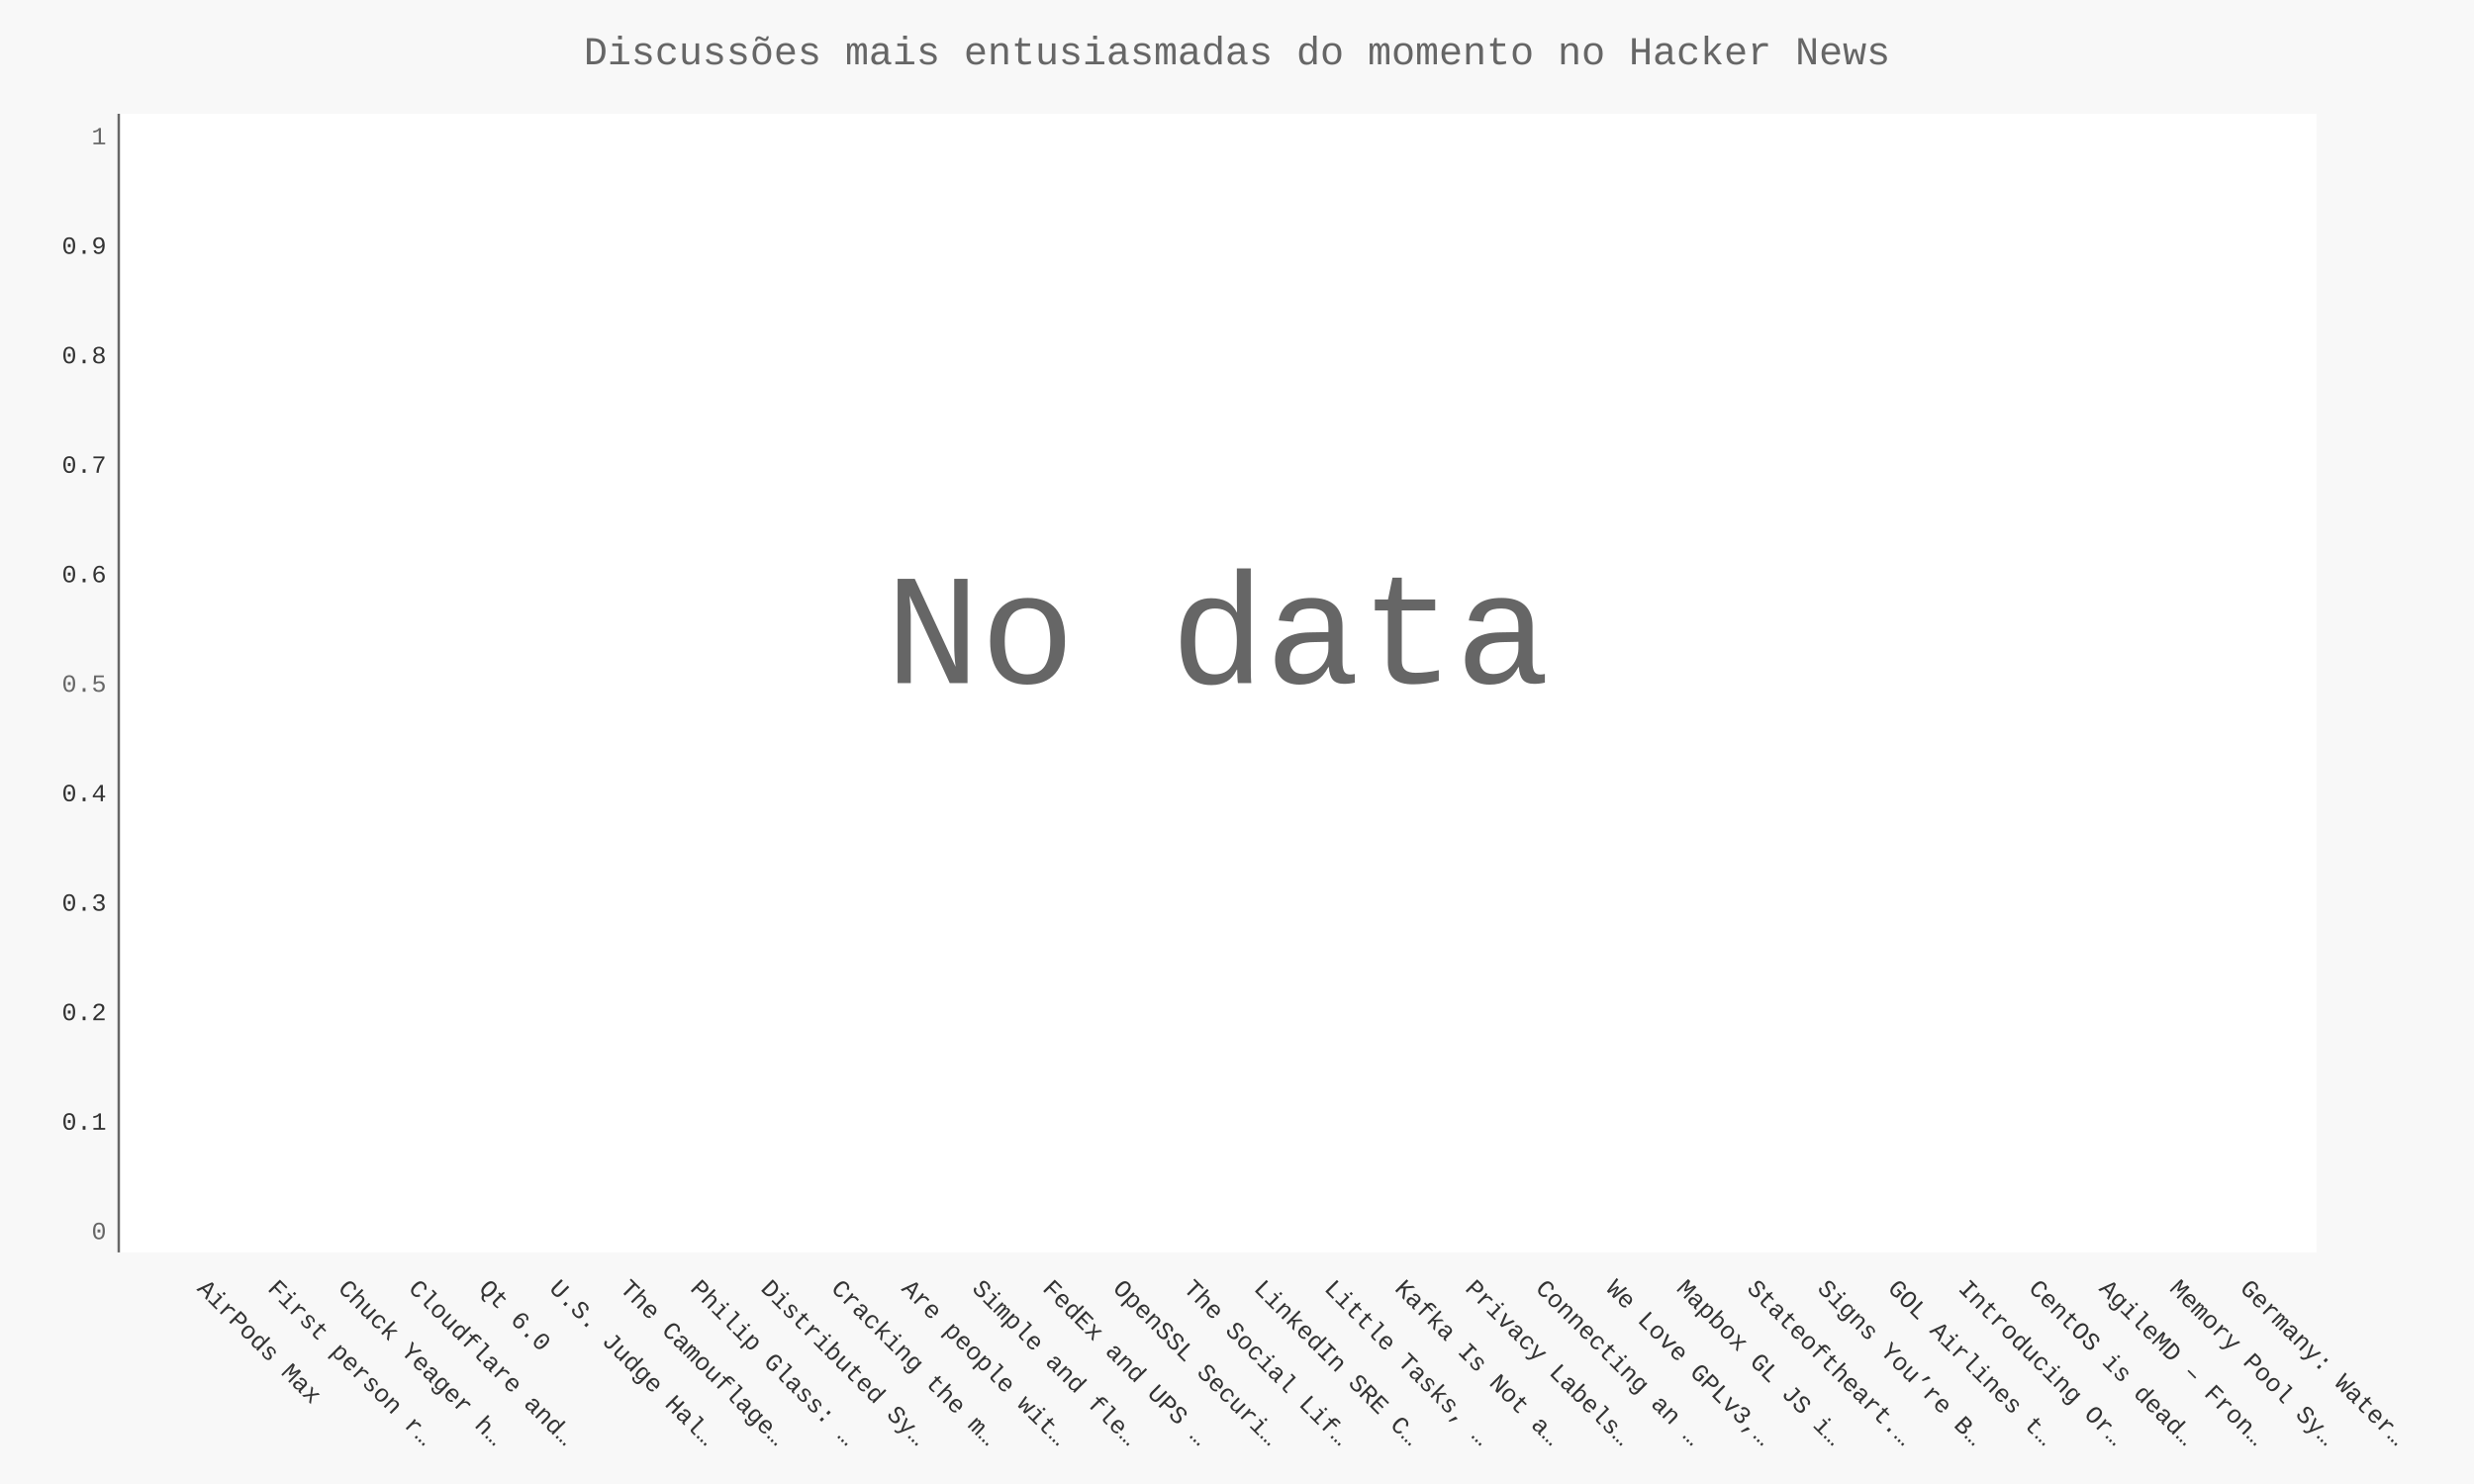
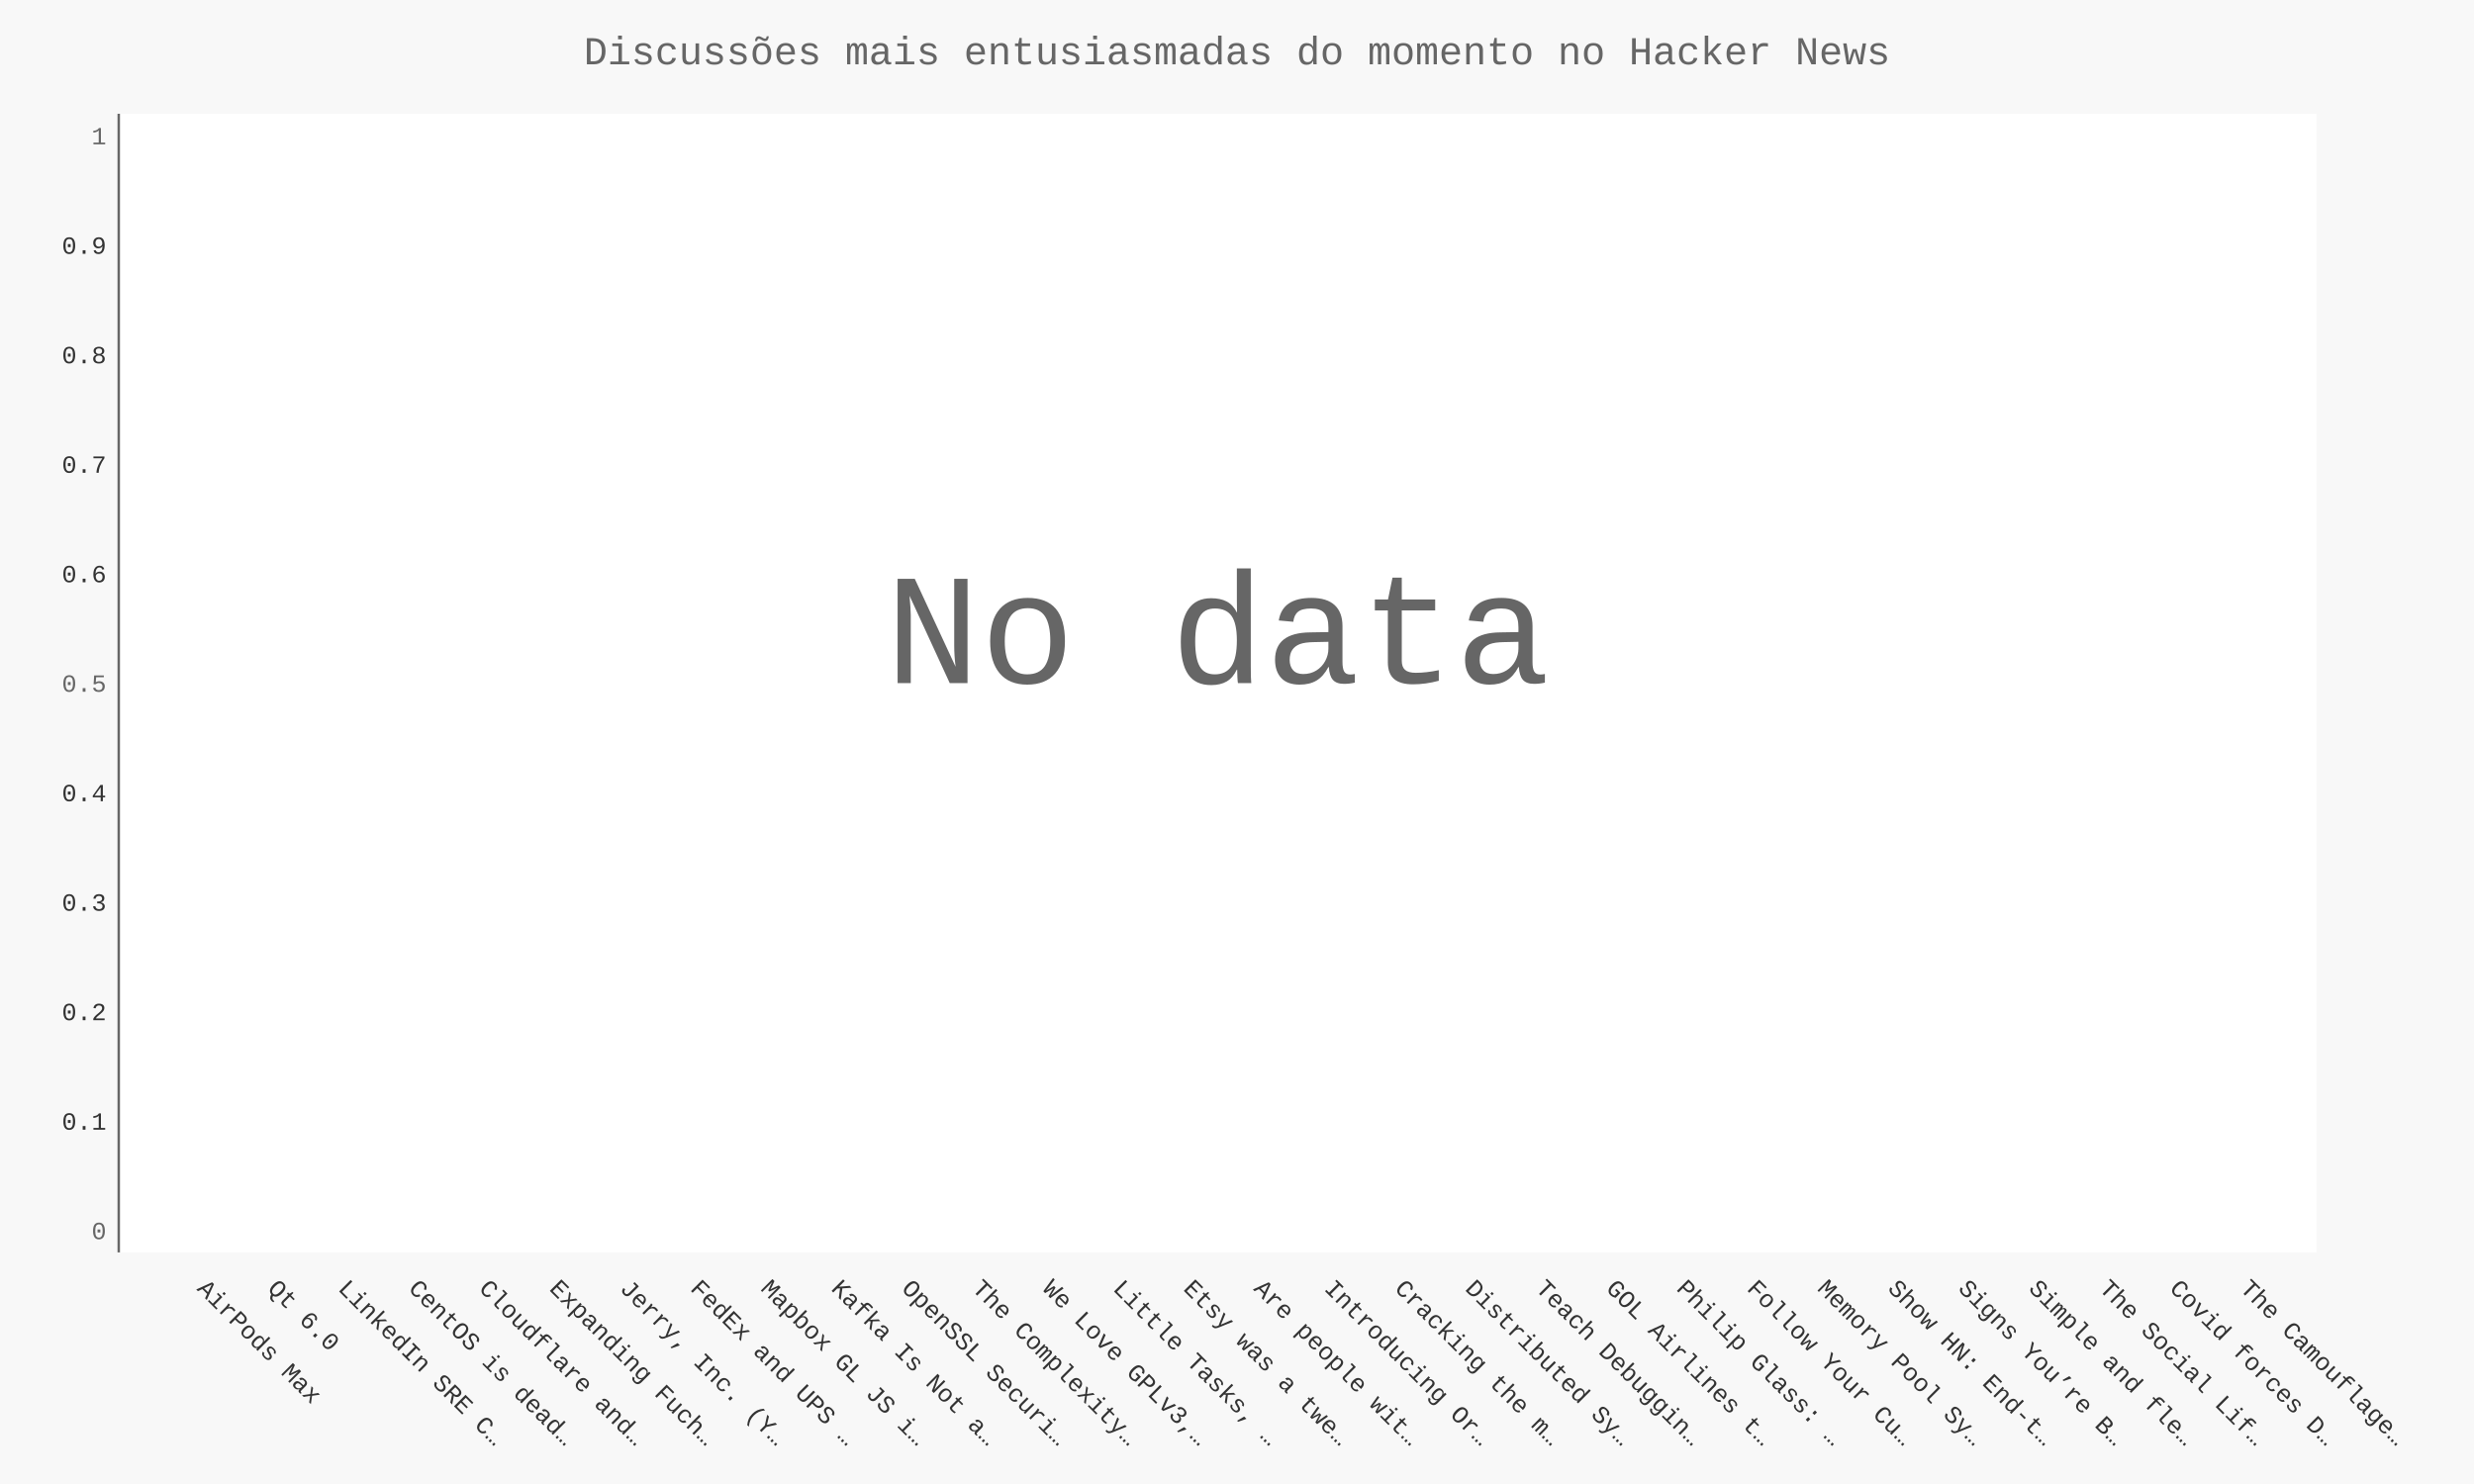
- <svg xmlns="http://www.w3.org/2000/svg" id="chart-7befd4c0-b747-45bf-85d7-45633dc400b2" class="pygal-chart" viewBox="0 0 1000 600">
+ <svg xmlns="http://www.w3.org/2000/svg" id="chart-93dcfb09-426a-442d-ae58-63395e63d55a" class="pygal-chart" viewBox="0 0 1000 600">
  <defs>
-     <style type="text/css">#chart-7befd4c0-b747-45bf-85d7-45633dc400b2{-webkit-user-select:none;-webkit-font-smoothing:antialiased;font-family:Consolas,"Liberation Mono",Menlo,Courier,monospace}#chart-7befd4c0-b747-45bf-85d7-45633dc400b2 .title{font-family:Consolas,"Liberation Mono",Menlo,Courier,monospace;font-size:16px}#chart-7befd4c0-b747-45bf-85d7-45633dc400b2 .legends .legend text{font-family:Consolas,"Liberation Mono",Menlo,Courier,monospace;font-size:14px}#chart-7befd4c0-b747-45bf-85d7-45633dc400b2 .axis text{font-family:Consolas,"Liberation Mono",Menlo,Courier,monospace;font-size:10px}#chart-7befd4c0-b747-45bf-85d7-45633dc400b2 .axis text.major{font-family:Consolas,"Liberation Mono",Menlo,Courier,monospace;font-size:10px}#chart-7befd4c0-b747-45bf-85d7-45633dc400b2 .text-overlay text.value{font-family:Consolas,"Liberation Mono",Menlo,Courier,monospace;font-size:16px}#chart-7befd4c0-b747-45bf-85d7-45633dc400b2 .text-overlay text.label{font-family:Consolas,"Liberation Mono",Menlo,Courier,monospace;font-size:10px}#chart-7befd4c0-b747-45bf-85d7-45633dc400b2 .tooltip{font-family:Consolas,"Liberation Mono",Menlo,Courier,monospace;font-size:14px}#chart-7befd4c0-b747-45bf-85d7-45633dc400b2 text.no_data{font-family:Consolas,"Liberation Mono",Menlo,Courier,monospace;font-size:64px}
- #chart-7befd4c0-b747-45bf-85d7-45633dc400b2{background-color:#f8f8f8}#chart-7befd4c0-b747-45bf-85d7-45633dc400b2 path,#chart-7befd4c0-b747-45bf-85d7-45633dc400b2 line,#chart-7befd4c0-b747-45bf-85d7-45633dc400b2 rect,#chart-7befd4c0-b747-45bf-85d7-45633dc400b2 circle{-webkit-transition:250ms ease-in;-moz-transition:250ms ease-in;transition:250ms ease-in}#chart-7befd4c0-b747-45bf-85d7-45633dc400b2 .graph &gt; .background{fill:#f8f8f8}#chart-7befd4c0-b747-45bf-85d7-45633dc400b2 .plot &gt; .background{fill:#ffffff}#chart-7befd4c0-b747-45bf-85d7-45633dc400b2 .graph{fill:#333}#chart-7befd4c0-b747-45bf-85d7-45633dc400b2 text.no_data{fill:#666}#chart-7befd4c0-b747-45bf-85d7-45633dc400b2 .title{fill:#666}#chart-7befd4c0-b747-45bf-85d7-45633dc400b2 .legends .legend text{fill:#333}#chart-7befd4c0-b747-45bf-85d7-45633dc400b2 .legends .legend:hover text{fill:#666}#chart-7befd4c0-b747-45bf-85d7-45633dc400b2 .axis .line{stroke:#666}#chart-7befd4c0-b747-45bf-85d7-45633dc400b2 .axis .guide.line{stroke:rgba(0,0,0,0.5)}#chart-7befd4c0-b747-45bf-85d7-45633dc400b2 .axis .major.line{stroke:#333}#chart-7befd4c0-b747-45bf-85d7-45633dc400b2 .axis text.major{fill:#666}#chart-7befd4c0-b747-45bf-85d7-45633dc400b2 .axis.y .guides:hover .guide.line,#chart-7befd4c0-b747-45bf-85d7-45633dc400b2 .line-graph .axis.x .guides:hover .guide.line,#chart-7befd4c0-b747-45bf-85d7-45633dc400b2 .stackedline-graph .axis.x .guides:hover .guide.line,#chart-7befd4c0-b747-45bf-85d7-45633dc400b2 .xy-graph .axis.x .guides:hover .guide.line{stroke:#666}#chart-7befd4c0-b747-45bf-85d7-45633dc400b2 .axis .guides:hover text{fill:#666}#chart-7befd4c0-b747-45bf-85d7-45633dc400b2 .reactive{fill-opacity:.5;stroke-opacity:.8}#chart-7befd4c0-b747-45bf-85d7-45633dc400b2 .ci{stroke:#333}#chart-7befd4c0-b747-45bf-85d7-45633dc400b2 .reactive.active,#chart-7befd4c0-b747-45bf-85d7-45633dc400b2 .active .reactive{fill-opacity:.9;stroke-opacity:.9;stroke-width:4}#chart-7befd4c0-b747-45bf-85d7-45633dc400b2 .ci .reactive.active{stroke-width:1.5}#chart-7befd4c0-b747-45bf-85d7-45633dc400b2 .series text{fill:#666}#chart-7befd4c0-b747-45bf-85d7-45633dc400b2 .tooltip rect{fill:#ffffff;stroke:#666;-webkit-transition:opacity 250ms ease-in;-moz-transition:opacity 250ms ease-in;transition:opacity 250ms ease-in}#chart-7befd4c0-b747-45bf-85d7-45633dc400b2 .tooltip .label{fill:#333}#chart-7befd4c0-b747-45bf-85d7-45633dc400b2 .tooltip .label{fill:#333}#chart-7befd4c0-b747-45bf-85d7-45633dc400b2 .tooltip .legend{font-size:.8em;fill:rgba(0,0,0,0.5)}#chart-7befd4c0-b747-45bf-85d7-45633dc400b2 .tooltip .x_label{font-size:.6em;fill:#666}#chart-7befd4c0-b747-45bf-85d7-45633dc400b2 .tooltip .xlink{font-size:.5em;text-decoration:underline}#chart-7befd4c0-b747-45bf-85d7-45633dc400b2 .tooltip .value{font-size:1.5em}#chart-7befd4c0-b747-45bf-85d7-45633dc400b2 .bound{font-size:.5em}#chart-7befd4c0-b747-45bf-85d7-45633dc400b2 .max-value{font-size:.75em;fill:rgba(0,0,0,0.5)}#chart-7befd4c0-b747-45bf-85d7-45633dc400b2 .map-element{fill:#ffffff;stroke:rgba(0,0,0,0.5) !important}#chart-7befd4c0-b747-45bf-85d7-45633dc400b2 .map-element .reactive{fill-opacity:inherit;stroke-opacity:inherit}#chart-7befd4c0-b747-45bf-85d7-45633dc400b2 .color-0,#chart-7befd4c0-b747-45bf-85d7-45633dc400b2 .color-0 a:visited{stroke:#333366;fill:#333366}#chart-7befd4c0-b747-45bf-85d7-45633dc400b2 .text-overlay .color-0 text{fill:black}
- #chart-7befd4c0-b747-45bf-85d7-45633dc400b2 text.no_data{text-anchor:middle}#chart-7befd4c0-b747-45bf-85d7-45633dc400b2 .guide.line{fill:none}#chart-7befd4c0-b747-45bf-85d7-45633dc400b2 .centered{text-anchor:middle}#chart-7befd4c0-b747-45bf-85d7-45633dc400b2 .title{text-anchor:middle}#chart-7befd4c0-b747-45bf-85d7-45633dc400b2 .legends .legend text{fill-opacity:1}#chart-7befd4c0-b747-45bf-85d7-45633dc400b2 .axis.x text{text-anchor:middle}#chart-7befd4c0-b747-45bf-85d7-45633dc400b2 .axis.x:not(.web) text[transform]{text-anchor:start}#chart-7befd4c0-b747-45bf-85d7-45633dc400b2 .axis.x:not(.web) text[transform].backwards{text-anchor:end}#chart-7befd4c0-b747-45bf-85d7-45633dc400b2 .axis.y text{text-anchor:end}#chart-7befd4c0-b747-45bf-85d7-45633dc400b2 .axis.y text[transform].backwards{text-anchor:start}#chart-7befd4c0-b747-45bf-85d7-45633dc400b2 .axis.y2 text{text-anchor:start}#chart-7befd4c0-b747-45bf-85d7-45633dc400b2 .axis.y2 text[transform].backwards{text-anchor:end}#chart-7befd4c0-b747-45bf-85d7-45633dc400b2 .axis .guide.line{stroke-dasharray:4,4}#chart-7befd4c0-b747-45bf-85d7-45633dc400b2 .axis .major.guide.line{stroke-dasharray:6,6}#chart-7befd4c0-b747-45bf-85d7-45633dc400b2 .horizontal .axis.y .guide.line,#chart-7befd4c0-b747-45bf-85d7-45633dc400b2 .horizontal .axis.y2 .guide.line,#chart-7befd4c0-b747-45bf-85d7-45633dc400b2 .vertical .axis.x .guide.line{opacity:0}#chart-7befd4c0-b747-45bf-85d7-45633dc400b2 .horizontal .axis.always_show .guide.line,#chart-7befd4c0-b747-45bf-85d7-45633dc400b2 .vertical .axis.always_show .guide.line{opacity:1 !important}#chart-7befd4c0-b747-45bf-85d7-45633dc400b2 .axis.y .guides:hover .guide.line,#chart-7befd4c0-b747-45bf-85d7-45633dc400b2 .axis.y2 .guides:hover .guide.line,#chart-7befd4c0-b747-45bf-85d7-45633dc400b2 .axis.x .guides:hover .guide.line{opacity:1}#chart-7befd4c0-b747-45bf-85d7-45633dc400b2 .axis .guides:hover text{opacity:1}#chart-7befd4c0-b747-45bf-85d7-45633dc400b2 .nofill{fill:none}#chart-7befd4c0-b747-45bf-85d7-45633dc400b2 .subtle-fill{fill-opacity:.2}#chart-7befd4c0-b747-45bf-85d7-45633dc400b2 .dot{stroke-width:1px;fill-opacity:1}#chart-7befd4c0-b747-45bf-85d7-45633dc400b2 .dot.active{stroke-width:5px}#chart-7befd4c0-b747-45bf-85d7-45633dc400b2 .dot.negative{fill:transparent}#chart-7befd4c0-b747-45bf-85d7-45633dc400b2 text,#chart-7befd4c0-b747-45bf-85d7-45633dc400b2 tspan{stroke:none !important}#chart-7befd4c0-b747-45bf-85d7-45633dc400b2 .series text.active{opacity:1}#chart-7befd4c0-b747-45bf-85d7-45633dc400b2 .tooltip rect{fill-opacity:.95;stroke-width:.5}#chart-7befd4c0-b747-45bf-85d7-45633dc400b2 .tooltip text{fill-opacity:1}#chart-7befd4c0-b747-45bf-85d7-45633dc400b2 .showable{visibility:hidden}#chart-7befd4c0-b747-45bf-85d7-45633dc400b2 .showable.shown{visibility:visible}#chart-7befd4c0-b747-45bf-85d7-45633dc400b2 .gauge-background{fill:rgba(229,229,229,1);stroke:none}#chart-7befd4c0-b747-45bf-85d7-45633dc400b2 .bg-lines{stroke:#f8f8f8;stroke-width:2px}</style>
+     <style type="text/css">#chart-93dcfb09-426a-442d-ae58-63395e63d55a{-webkit-user-select:none;-webkit-font-smoothing:antialiased;font-family:Consolas,"Liberation Mono",Menlo,Courier,monospace}#chart-93dcfb09-426a-442d-ae58-63395e63d55a .title{font-family:Consolas,"Liberation Mono",Menlo,Courier,monospace;font-size:16px}#chart-93dcfb09-426a-442d-ae58-63395e63d55a .legends .legend text{font-family:Consolas,"Liberation Mono",Menlo,Courier,monospace;font-size:14px}#chart-93dcfb09-426a-442d-ae58-63395e63d55a .axis text{font-family:Consolas,"Liberation Mono",Menlo,Courier,monospace;font-size:10px}#chart-93dcfb09-426a-442d-ae58-63395e63d55a .axis text.major{font-family:Consolas,"Liberation Mono",Menlo,Courier,monospace;font-size:10px}#chart-93dcfb09-426a-442d-ae58-63395e63d55a .text-overlay text.value{font-family:Consolas,"Liberation Mono",Menlo,Courier,monospace;font-size:16px}#chart-93dcfb09-426a-442d-ae58-63395e63d55a .text-overlay text.label{font-family:Consolas,"Liberation Mono",Menlo,Courier,monospace;font-size:10px}#chart-93dcfb09-426a-442d-ae58-63395e63d55a .tooltip{font-family:Consolas,"Liberation Mono",Menlo,Courier,monospace;font-size:14px}#chart-93dcfb09-426a-442d-ae58-63395e63d55a text.no_data{font-family:Consolas,"Liberation Mono",Menlo,Courier,monospace;font-size:64px}
+ #chart-93dcfb09-426a-442d-ae58-63395e63d55a{background-color:#f8f8f8}#chart-93dcfb09-426a-442d-ae58-63395e63d55a path,#chart-93dcfb09-426a-442d-ae58-63395e63d55a line,#chart-93dcfb09-426a-442d-ae58-63395e63d55a rect,#chart-93dcfb09-426a-442d-ae58-63395e63d55a circle{-webkit-transition:250ms ease-in;-moz-transition:250ms ease-in;transition:250ms ease-in}#chart-93dcfb09-426a-442d-ae58-63395e63d55a .graph &gt; .background{fill:#f8f8f8}#chart-93dcfb09-426a-442d-ae58-63395e63d55a .plot &gt; .background{fill:#ffffff}#chart-93dcfb09-426a-442d-ae58-63395e63d55a .graph{fill:#333}#chart-93dcfb09-426a-442d-ae58-63395e63d55a text.no_data{fill:#666}#chart-93dcfb09-426a-442d-ae58-63395e63d55a .title{fill:#666}#chart-93dcfb09-426a-442d-ae58-63395e63d55a .legends .legend text{fill:#333}#chart-93dcfb09-426a-442d-ae58-63395e63d55a .legends .legend:hover text{fill:#666}#chart-93dcfb09-426a-442d-ae58-63395e63d55a .axis .line{stroke:#666}#chart-93dcfb09-426a-442d-ae58-63395e63d55a .axis .guide.line{stroke:rgba(0,0,0,0.5)}#chart-93dcfb09-426a-442d-ae58-63395e63d55a .axis .major.line{stroke:#333}#chart-93dcfb09-426a-442d-ae58-63395e63d55a .axis text.major{fill:#666}#chart-93dcfb09-426a-442d-ae58-63395e63d55a .axis.y .guides:hover .guide.line,#chart-93dcfb09-426a-442d-ae58-63395e63d55a .line-graph .axis.x .guides:hover .guide.line,#chart-93dcfb09-426a-442d-ae58-63395e63d55a .stackedline-graph .axis.x .guides:hover .guide.line,#chart-93dcfb09-426a-442d-ae58-63395e63d55a .xy-graph .axis.x .guides:hover .guide.line{stroke:#666}#chart-93dcfb09-426a-442d-ae58-63395e63d55a .axis .guides:hover text{fill:#666}#chart-93dcfb09-426a-442d-ae58-63395e63d55a .reactive{fill-opacity:.5;stroke-opacity:.8}#chart-93dcfb09-426a-442d-ae58-63395e63d55a .ci{stroke:#333}#chart-93dcfb09-426a-442d-ae58-63395e63d55a .reactive.active,#chart-93dcfb09-426a-442d-ae58-63395e63d55a .active .reactive{fill-opacity:.9;stroke-opacity:.9;stroke-width:4}#chart-93dcfb09-426a-442d-ae58-63395e63d55a .ci .reactive.active{stroke-width:1.5}#chart-93dcfb09-426a-442d-ae58-63395e63d55a .series text{fill:#666}#chart-93dcfb09-426a-442d-ae58-63395e63d55a .tooltip rect{fill:#ffffff;stroke:#666;-webkit-transition:opacity 250ms ease-in;-moz-transition:opacity 250ms ease-in;transition:opacity 250ms ease-in}#chart-93dcfb09-426a-442d-ae58-63395e63d55a .tooltip .label{fill:#333}#chart-93dcfb09-426a-442d-ae58-63395e63d55a .tooltip .label{fill:#333}#chart-93dcfb09-426a-442d-ae58-63395e63d55a .tooltip .legend{font-size:.8em;fill:rgba(0,0,0,0.5)}#chart-93dcfb09-426a-442d-ae58-63395e63d55a .tooltip .x_label{font-size:.6em;fill:#666}#chart-93dcfb09-426a-442d-ae58-63395e63d55a .tooltip .xlink{font-size:.5em;text-decoration:underline}#chart-93dcfb09-426a-442d-ae58-63395e63d55a .tooltip .value{font-size:1.5em}#chart-93dcfb09-426a-442d-ae58-63395e63d55a .bound{font-size:.5em}#chart-93dcfb09-426a-442d-ae58-63395e63d55a .max-value{font-size:.75em;fill:rgba(0,0,0,0.5)}#chart-93dcfb09-426a-442d-ae58-63395e63d55a .map-element{fill:#ffffff;stroke:rgba(0,0,0,0.5) !important}#chart-93dcfb09-426a-442d-ae58-63395e63d55a .map-element .reactive{fill-opacity:inherit;stroke-opacity:inherit}#chart-93dcfb09-426a-442d-ae58-63395e63d55a .color-0,#chart-93dcfb09-426a-442d-ae58-63395e63d55a .color-0 a:visited{stroke:#333366;fill:#333366}#chart-93dcfb09-426a-442d-ae58-63395e63d55a .text-overlay .color-0 text{fill:black}
+ #chart-93dcfb09-426a-442d-ae58-63395e63d55a text.no_data{text-anchor:middle}#chart-93dcfb09-426a-442d-ae58-63395e63d55a .guide.line{fill:none}#chart-93dcfb09-426a-442d-ae58-63395e63d55a .centered{text-anchor:middle}#chart-93dcfb09-426a-442d-ae58-63395e63d55a .title{text-anchor:middle}#chart-93dcfb09-426a-442d-ae58-63395e63d55a .legends .legend text{fill-opacity:1}#chart-93dcfb09-426a-442d-ae58-63395e63d55a .axis.x text{text-anchor:middle}#chart-93dcfb09-426a-442d-ae58-63395e63d55a .axis.x:not(.web) text[transform]{text-anchor:start}#chart-93dcfb09-426a-442d-ae58-63395e63d55a .axis.x:not(.web) text[transform].backwards{text-anchor:end}#chart-93dcfb09-426a-442d-ae58-63395e63d55a .axis.y text{text-anchor:end}#chart-93dcfb09-426a-442d-ae58-63395e63d55a .axis.y text[transform].backwards{text-anchor:start}#chart-93dcfb09-426a-442d-ae58-63395e63d55a .axis.y2 text{text-anchor:start}#chart-93dcfb09-426a-442d-ae58-63395e63d55a .axis.y2 text[transform].backwards{text-anchor:end}#chart-93dcfb09-426a-442d-ae58-63395e63d55a .axis .guide.line{stroke-dasharray:4,4}#chart-93dcfb09-426a-442d-ae58-63395e63d55a .axis .major.guide.line{stroke-dasharray:6,6}#chart-93dcfb09-426a-442d-ae58-63395e63d55a .horizontal .axis.y .guide.line,#chart-93dcfb09-426a-442d-ae58-63395e63d55a .horizontal .axis.y2 .guide.line,#chart-93dcfb09-426a-442d-ae58-63395e63d55a .vertical .axis.x .guide.line{opacity:0}#chart-93dcfb09-426a-442d-ae58-63395e63d55a .horizontal .axis.always_show .guide.line,#chart-93dcfb09-426a-442d-ae58-63395e63d55a .vertical .axis.always_show .guide.line{opacity:1 !important}#chart-93dcfb09-426a-442d-ae58-63395e63d55a .axis.y .guides:hover .guide.line,#chart-93dcfb09-426a-442d-ae58-63395e63d55a .axis.y2 .guides:hover .guide.line,#chart-93dcfb09-426a-442d-ae58-63395e63d55a .axis.x .guides:hover .guide.line{opacity:1}#chart-93dcfb09-426a-442d-ae58-63395e63d55a .axis .guides:hover text{opacity:1}#chart-93dcfb09-426a-442d-ae58-63395e63d55a .nofill{fill:none}#chart-93dcfb09-426a-442d-ae58-63395e63d55a .subtle-fill{fill-opacity:.2}#chart-93dcfb09-426a-442d-ae58-63395e63d55a .dot{stroke-width:1px;fill-opacity:1}#chart-93dcfb09-426a-442d-ae58-63395e63d55a .dot.active{stroke-width:5px}#chart-93dcfb09-426a-442d-ae58-63395e63d55a .dot.negative{fill:transparent}#chart-93dcfb09-426a-442d-ae58-63395e63d55a text,#chart-93dcfb09-426a-442d-ae58-63395e63d55a tspan{stroke:none !important}#chart-93dcfb09-426a-442d-ae58-63395e63d55a .series text.active{opacity:1}#chart-93dcfb09-426a-442d-ae58-63395e63d55a .tooltip rect{fill-opacity:.95;stroke-width:.5}#chart-93dcfb09-426a-442d-ae58-63395e63d55a .tooltip text{fill-opacity:1}#chart-93dcfb09-426a-442d-ae58-63395e63d55a .showable{visibility:hidden}#chart-93dcfb09-426a-442d-ae58-63395e63d55a .showable.shown{visibility:visible}#chart-93dcfb09-426a-442d-ae58-63395e63d55a .gauge-background{fill:rgba(229,229,229,1);stroke:none}#chart-93dcfb09-426a-442d-ae58-63395e63d55a .bg-lines{stroke:#f8f8f8;stroke-width:2px}</style>
  </defs>
  <g class="graph bar-graph vertical">
    <rect x="0" y="0" width="1000" height="600" class="background" />
    <g transform="translate(48, 46)" class="plot">
      <rect x="0" y="0" width="888.36" height="460.36" class="background" />
      <g class="axis y">
        <g class="guides">
          <text x="-5" y="455.007" class="major">0</text>
        </g>
        <g class="guides">
          <text x="-5" y="410.742" class="">0.1</text>
        </g>
        <g class="guides">
          <text x="-5" y="366.476" class="">0.2</text>
        </g>
        <g class="guides">
          <text x="-5" y="322.211" class="">0.3</text>
        </g>
        <g class="guides">
          <text x="-5" y="277.946" class="">0.4</text>
        </g>
        <g class="guides">
          <text x="-5" y="233.68" class="major">0.5</text>
        </g>
        <g class="guides">
          <text x="-5" y="189.415" class="">0.6</text>
        </g>
        <g class="guides">
          <text x="-5" y="145.149" class="">0.7</text>
        </g>
        <g class="guides">
          <text x="-5" y="100.884" class="">0.8</text>
        </g>
        <g class="guides">
          <text x="-5" y="56.619" class="">0.9</text>
        </g>
        <g class="guides">
          <text x="-5" y="12.353" class="major">1</text>
        </g>
      </g>
      <g class="axis x">
        <path d="M0 0 v460.36" class="line" />
        <g class="guides">
          <path d="M31.32 0 v460.36" class="guide line" />
          <text x="31.32" y="475.36" class="" transform="rotate(45 31.3204 475.3604)">AirPods Max</text>
        </g>
        <g class="guides">
          <path d="M59.793 0 v460.36" class="guide line" />
-           <text x="59.793" y="475.36" class="" transform="rotate(45 59.79349 475.3604)">First person r…</text>
+           <text x="59.793" y="475.36" class="" transform="rotate(45 59.79349 475.3604)">Qt 6.0</text>
        </g>
        <g class="guides">
          <path d="M88.267 0 v460.36" class="guide line" />
-           <text x="88.267" y="475.36" class="" transform="rotate(45 88.26658 475.3604)">Chuck Yeager h…</text>
+           <text x="88.267" y="475.36" class="" transform="rotate(45 88.26658 475.3604)">LinkedIn SRE C…</text>
        </g>
        <g class="guides">
          <path d="M116.74 0 v460.36" class="guide line" />
-           <text x="116.74" y="475.36" class="" transform="rotate(45 116.7397 475.3604)">Cloudflare and…</text>
+           <text x="116.74" y="475.36" class="" transform="rotate(45 116.7397 475.3604)">CentOS is dead…</text>
        </g>
        <g class="guides">
          <path d="M145.213 0 v460.36" class="guide line" />
-           <text x="145.213" y="475.36" class="" transform="rotate(45 145.2128 475.3604)">Qt 6.0</text>
+           <text x="145.213" y="475.36" class="" transform="rotate(45 145.2128 475.3604)">Cloudflare and…</text>
        </g>
        <g class="guides">
          <path d="M173.686 0 v460.36" class="guide line" />
-           <text x="173.686" y="475.36" class="" transform="rotate(45 173.6858 475.3604)">U.S. Judge Hal…</text>
+           <text x="173.686" y="475.36" class="" transform="rotate(45 173.6858 475.3604)">Expanding Fuch…</text>
        </g>
        <g class="guides">
          <path d="M202.159 0 v460.36" class="guide line" />
-           <text x="202.159" y="475.36" class="" transform="rotate(45 202.1589 475.3604)">The Camouflage…</text>
+           <text x="202.159" y="475.36" class="" transform="rotate(45 202.1589 475.3604)">Jerry, Inc. (Y…</text>
        </g>
        <g class="guides">
          <path d="M230.632 0 v460.36" class="guide line" />
-           <text x="230.632" y="475.36" class="" transform="rotate(45 230.632 475.3604)">Philip Glass: …</text>
+           <text x="230.632" y="475.36" class="" transform="rotate(45 230.632 475.3604)">FedEx and UPS …</text>
        </g>
        <g class="guides">
          <path d="M259.105 0 v460.36" class="guide line" />
-           <text x="259.105" y="475.36" class="" transform="rotate(45 259.1051 475.3604)">Distributed Sy…</text>
+           <text x="259.105" y="475.36" class="" transform="rotate(45 259.1051 475.3604)">Mapbox GL JS i…</text>
        </g>
        <g class="guides">
          <path d="M287.578 0 v460.36" class="guide line" />
-           <text x="287.578" y="475.36" class="" transform="rotate(45 287.5782 475.3604)">Cracking the m…</text>
+           <text x="287.578" y="475.36" class="" transform="rotate(45 287.5782 475.3604)">Kafka Is Not a…</text>
        </g>
        <g class="guides">
          <path d="M316.051 0 v460.36" class="guide line" />
-           <text x="316.051" y="475.36" class="" transform="rotate(45 316.0513 475.3604)">Are people wit…</text>
+           <text x="316.051" y="475.36" class="" transform="rotate(45 316.0513 475.3604)">OpenSSL Securi…</text>
        </g>
        <g class="guides">
          <path d="M344.524 0 v460.36" class="guide line" />
-           <text x="344.524" y="475.36" class="" transform="rotate(45 344.5244 475.3604)">Simple and fle…</text>
+           <text x="344.524" y="475.36" class="" transform="rotate(45 344.5244 475.3604)">The Complexity…</text>
        </g>
        <g class="guides">
          <path d="M372.997 0 v460.36" class="guide line" />
-           <text x="372.997" y="475.36" class="" transform="rotate(45 372.9975 475.3604)">FedEx and UPS …</text>
+           <text x="372.997" y="475.36" class="" transform="rotate(45 372.9975 475.3604)">We Love GPLv3,…</text>
        </g>
        <g class="guides">
          <path d="M401.471 0 v460.36" class="guide line" />
-           <text x="401.471" y="475.36" class="" transform="rotate(45 401.4706 475.3604)">OpenSSL Securi…</text>
+           <text x="401.471" y="475.36" class="" transform="rotate(45 401.4706 475.3604)">Little Tasks, …</text>
        </g>
        <g class="guides">
          <path d="M429.944 0 v460.36" class="guide line" />
-           <text x="429.944" y="475.36" class="" transform="rotate(45 429.9436 475.3604)">The Social Lif…</text>
+           <text x="429.944" y="475.36" class="" transform="rotate(45 429.9436 475.3604)">Etsy was a twe…</text>
        </g>
        <g class="guides">
          <path d="M458.417 0 v460.36" class="guide line" />
-           <text x="458.417" y="475.36" class="" transform="rotate(45 458.4167 475.3604)">LinkedIn SRE C…</text>
+           <text x="458.417" y="475.36" class="" transform="rotate(45 458.4167 475.3604)">Are people wit…</text>
        </g>
        <g class="guides">
          <path d="M486.89 0 v460.36" class="guide line" />
-           <text x="486.89" y="475.36" class="" transform="rotate(45 486.8898 475.3604)">Little Tasks, …</text>
+           <text x="486.89" y="475.36" class="" transform="rotate(45 486.8898 475.3604)">Introducing Or…</text>
        </g>
        <g class="guides">
          <path d="M515.363 0 v460.36" class="guide line" />
-           <text x="515.363" y="475.36" class="" transform="rotate(45 515.3629 475.3604)">Kafka Is Not a…</text>
+           <text x="515.363" y="475.36" class="" transform="rotate(45 515.3629 475.3604)">Cracking the m…</text>
        </g>
        <g class="guides">
          <path d="M543.836 0 v460.36" class="guide line" />
-           <text x="543.836" y="475.36" class="" transform="rotate(45 543.836 475.3604)">Privacy Labels…</text>
+           <text x="543.836" y="475.36" class="" transform="rotate(45 543.836 475.3604)">Distributed Sy…</text>
        </g>
        <g class="guides">
          <path d="M572.309 0 v460.36" class="guide line" />
-           <text x="572.309" y="475.36" class="" transform="rotate(45 572.3091 475.3604)">Connecting an …</text>
+           <text x="572.309" y="475.36" class="" transform="rotate(45 572.3091 475.3604)">Teach Debuggin…</text>
        </g>
        <g class="guides">
          <path d="M600.782 0 v460.36" class="guide line" />
-           <text x="600.782" y="475.36" class="" transform="rotate(45 600.7822 475.3604)">We Love GPLv3,…</text>
+           <text x="600.782" y="475.36" class="" transform="rotate(45 600.7822 475.3604)">GOL Airlines t…</text>
        </g>
        <g class="guides">
          <path d="M629.255 0 v460.36" class="guide line" />
-           <text x="629.255" y="475.36" class="" transform="rotate(45 629.2553 475.3604)">Mapbox GL JS i…</text>
+           <text x="629.255" y="475.36" class="" transform="rotate(45 629.2553 475.3604)">Philip Glass: …</text>
        </g>
        <g class="guides">
          <path d="M657.728 0 v460.36" class="guide line" />
-           <text x="657.728" y="475.36" class="" transform="rotate(45 657.7284 475.3604)">Stateoftheart.…</text>
+           <text x="657.728" y="475.36" class="" transform="rotate(45 657.7284 475.3604)">Follow Your Cu…</text>
        </g>
        <g class="guides">
          <path d="M686.201 0 v460.36" class="guide line" />
-           <text x="686.201" y="475.36" class="" transform="rotate(45 686.2015 475.3604)">Signs You’re B…</text>
+           <text x="686.201" y="475.36" class="" transform="rotate(45 686.2015 475.3604)">Memory Pool Sy…</text>
        </g>
        <g class="guides">
          <path d="M714.675 0 v460.36" class="guide line" />
-           <text x="714.675" y="475.36" class="" transform="rotate(45 714.6745 475.3604)">GOL Airlines t…</text>
+           <text x="714.675" y="475.36" class="" transform="rotate(45 714.6745 475.3604)">Show HN: End-t…</text>
        </g>
        <g class="guides">
          <path d="M743.148 0 v460.36" class="guide line" />
-           <text x="743.148" y="475.36" class="" transform="rotate(45 743.1476 475.3604)">Introducing Or…</text>
+           <text x="743.148" y="475.36" class="" transform="rotate(45 743.1476 475.3604)">Signs You’re B…</text>
        </g>
        <g class="guides">
          <path d="M771.621 0 v460.36" class="guide line" />
-           <text x="771.621" y="475.36" class="" transform="rotate(45 771.6207 475.3604)">CentOS is dead…</text>
+           <text x="771.621" y="475.36" class="" transform="rotate(45 771.6207 475.3604)">Simple and fle…</text>
        </g>
        <g class="guides">
          <path d="M800.094 0 v460.36" class="guide line" />
-           <text x="800.094" y="475.36" class="" transform="rotate(45 800.0938 475.3604)">AgileMD – Fron…</text>
+           <text x="800.094" y="475.36" class="" transform="rotate(45 800.0938 475.3604)">The Social Lif…</text>
        </g>
        <g class="guides">
          <path d="M828.567 0 v460.36" class="guide line" />
-           <text x="828.567" y="475.36" class="" transform="rotate(45 828.5669 475.3604)">Memory Pool Sy…</text>
+           <text x="828.567" y="475.36" class="" transform="rotate(45 828.5669 475.3604)">Covid forces D…</text>
        </g>
        <g class="guides">
          <path d="M857.04 0 v460.36" class="guide line" />
-           <text x="857.04" y="475.36" class="" transform="rotate(45 857.04 475.3604)">Germany: Water…</text>
+           <text x="857.04" y="475.36" class="" transform="rotate(45 857.04 475.3604)">The Camouflage…</text>
        </g>
      </g>
    </g>
    <g class="titles">
      <text x="500.0" y="26" class="title plot_title">Discussões mais entusiasmadas do momento no Hacker News</text>
    </g>
    <g transform="translate(48, 46)" class="plot overlay" />
    <g transform="translate(48, 46)" class="plot text-overlay">
      <text x="444.18" y="230.18" class="no_data">No data</text>
    </g>
    <g transform="translate(48, 46)" class="plot tooltip-overlay">
      <g transform="translate(0 0)" style="opacity: 0" class="tooltip">
        <rect rx="0" ry="0" width="0" height="0" class="tooltip-box" />
        <g class="text" />
      </g>
    </g>
  </g>
</svg>
